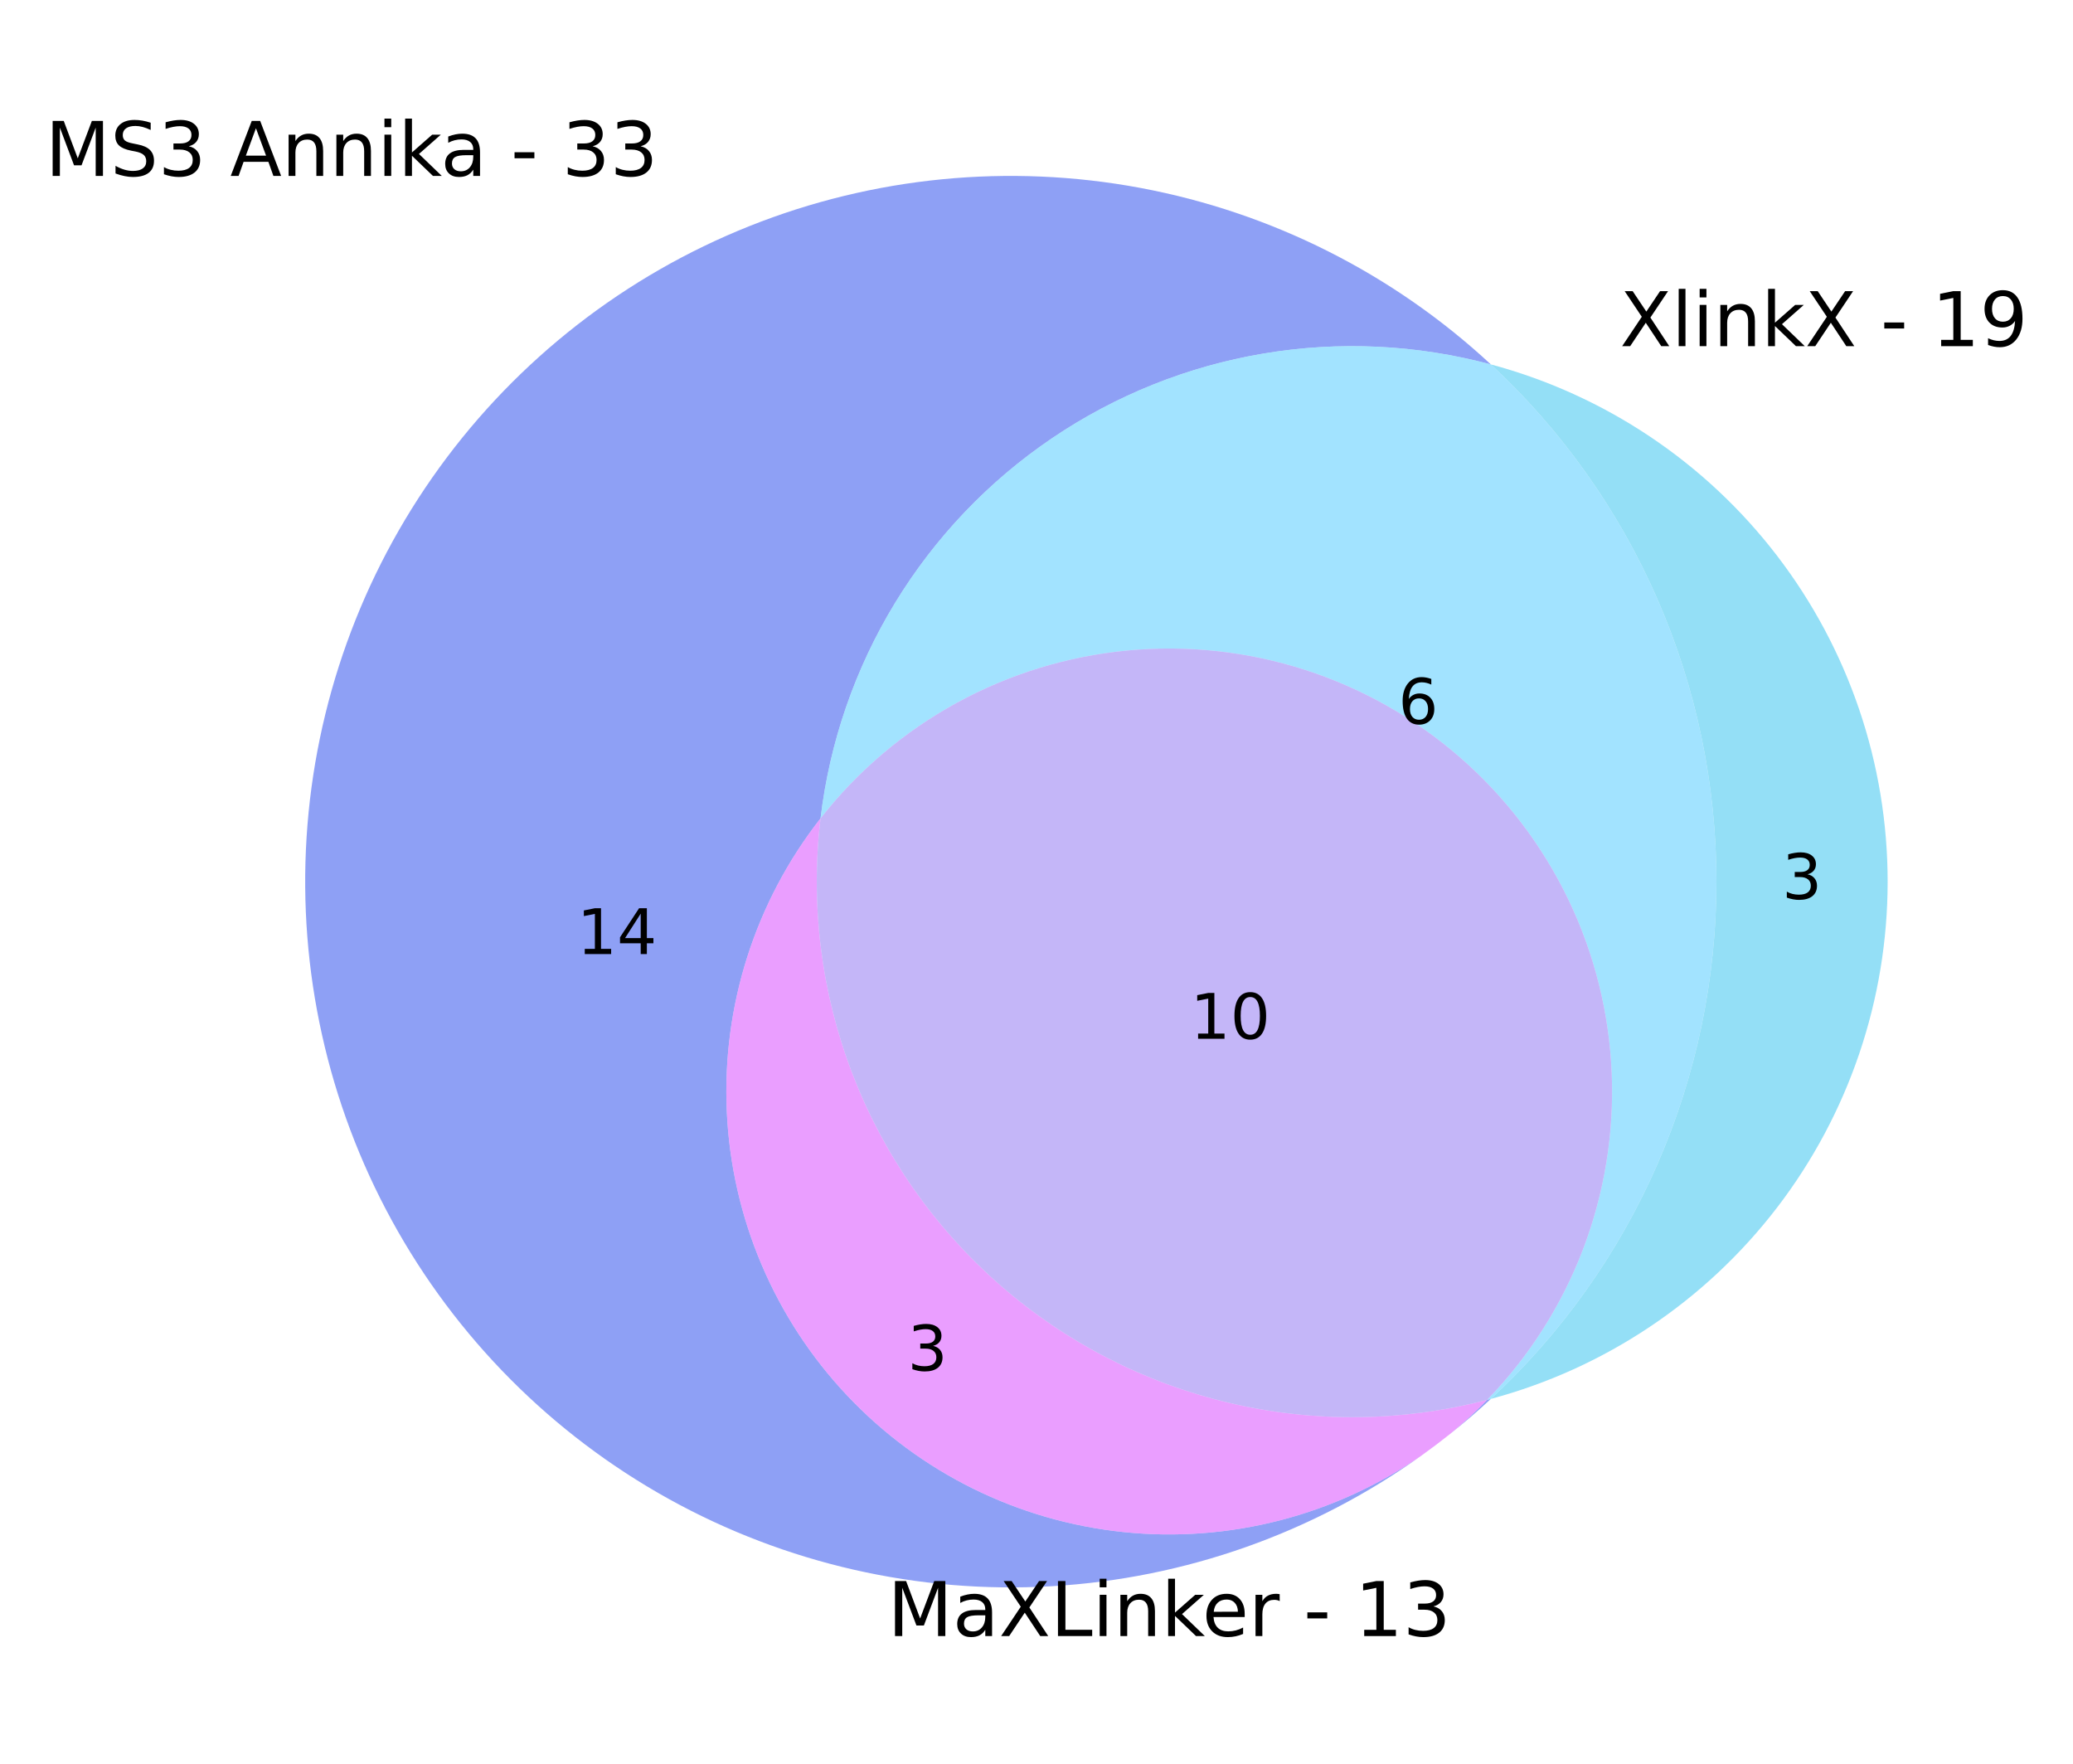
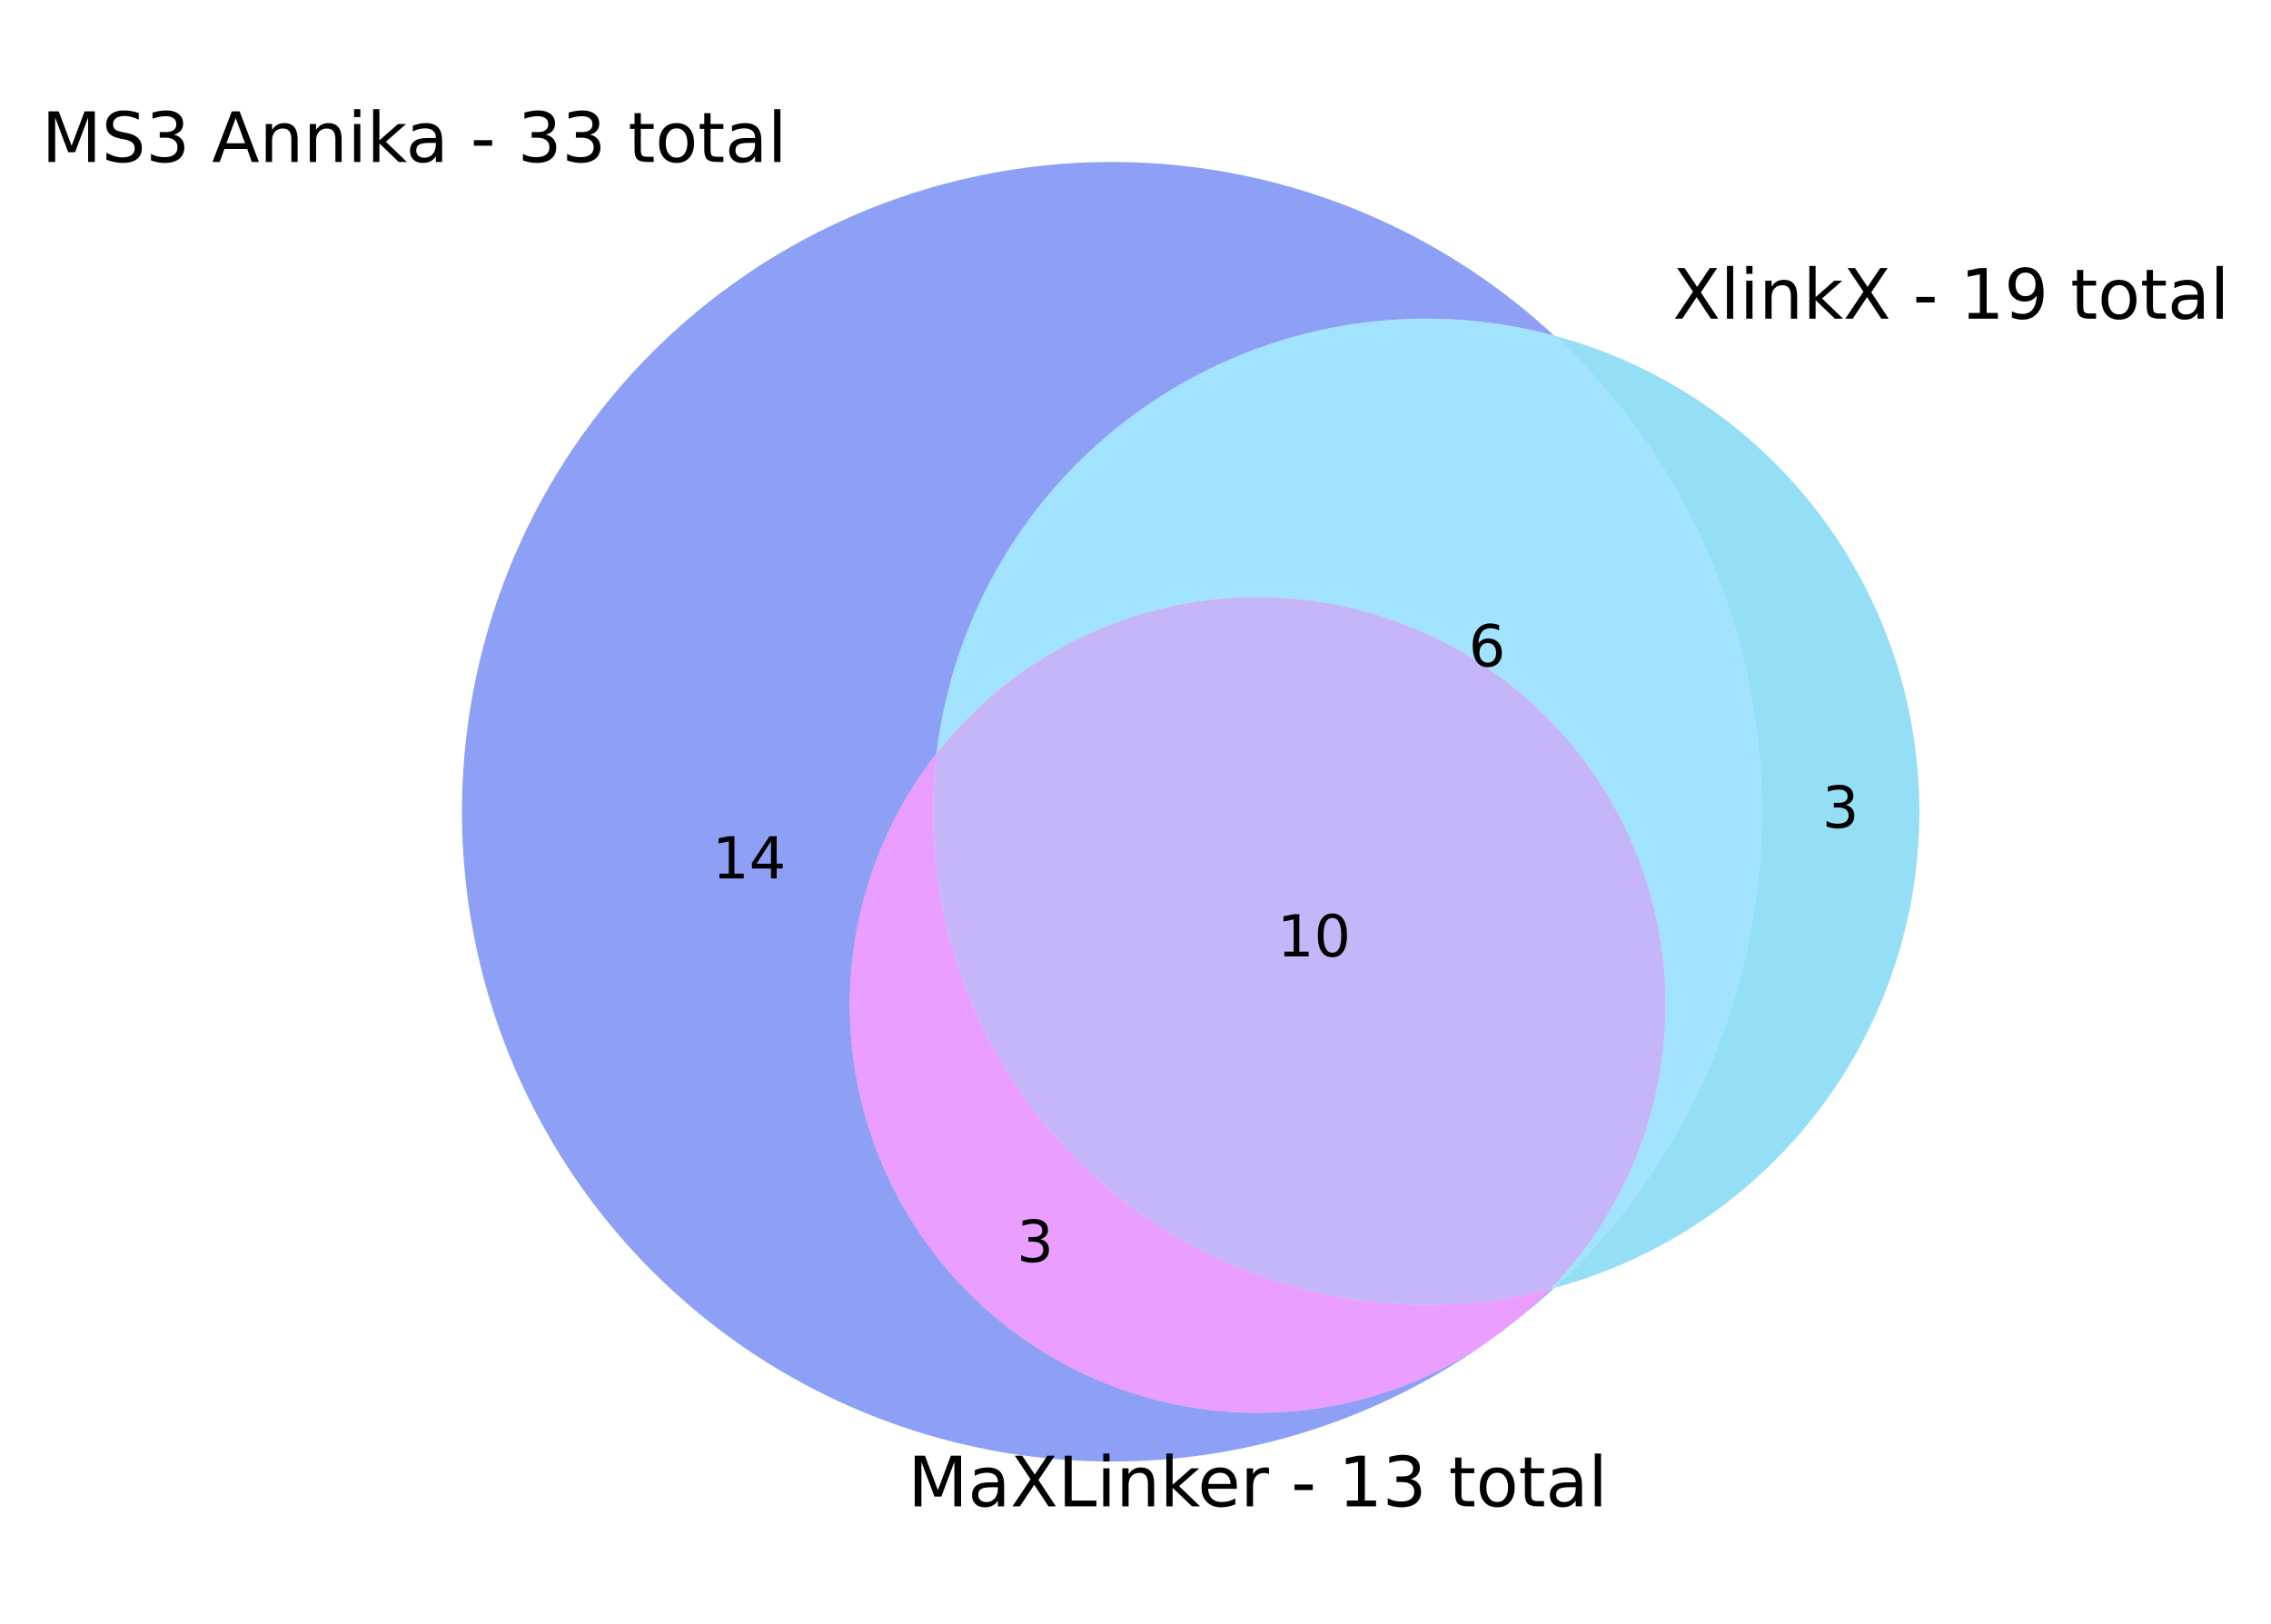
- <svg xmlns="http://www.w3.org/2000/svg" xmlns:xlink="http://www.w3.org/1999/xlink" width="329.832pt" height="280.512pt" viewBox="0 0 329.832 280.512" version="1.1">
+ <svg xmlns="http://www.w3.org/2000/svg" xmlns:xlink="http://www.w3.org/1999/xlink" width="392.337pt" height="280.512pt" viewBox="0 0 392.337 280.512" version="1.1">
  <defs>
    <style type="text/css">*{stroke-linejoin: round; stroke-linecap: butt}</style>
  </defs>
  <g id="figure_1">
    <g id="patch_1">
-       <path d="M -0 280.512  L 329.832 280.512  L 329.832 0  L -0 0  L -0 280.512  z " style="fill: none" />
+       <path d="M 0 280.512  L 392.337 280.512  L 392.337 0  L 0 0  L 0 280.512  z " style="fill: none" />
    </g>
    <g id="axes_1">
      <g id="patch_2">
-         <path d="M 237.211 222.54  C 237.111 222.567 237.011 222.593 236.912 222.619  C 236.812 222.646 236.712 222.672 236.613 222.698  C 235.68 223.659 234.72 224.594 233.734 225.501  C 232.748 226.407 231.737 227.286 230.701 228.135  C 231.821 227.244 232.924 226.332 234.009 225.4  C 235.094 224.467 236.162 223.514 237.211 222.54  M 237.211 57.972  C 221.641 43.519 202.284 33.778 181.4 29.885  C 160.515 25.993 138.949 28.107 119.218 35.98  C 99.486 43.854 82.39 57.168 69.922 74.369  C 57.455 91.571 50.123 111.962 48.781 133.164  C 47.439 154.365 52.142 175.519 62.341 194.155  C 72.539 212.791 87.821 228.154 106.402 238.453  C 124.983 248.752 146.111 253.568 167.319 252.34  C 188.528 251.112 208.958 243.889 226.226 231.514  C 212.375 241.133 195.521 245.467 178.747 243.723  C 161.974 241.98 146.372 234.272 134.795 222.01  C 123.218 209.748 116.419 193.729 115.641 176.884  C 114.863 160.038 120.158 143.46 130.556 130.184  C 132 118.054 136.037 106.375 142.392 95.941  C 148.746 85.508 157.271 76.563 167.387 69.714  C 177.503 62.865 188.974 58.271 201.021 56.245  C 213.068 54.22 225.411 54.808 237.211 57.972  " clip-path="url(#p79411f6848)" style="fill: #4361ee; opacity: 0.6" />
+         <path d="M 268.463 222.54  C 268.363 222.567 268.264 222.593 268.164 222.619  C 268.065 222.646 267.965 222.672 267.865 222.698  C 266.933 223.659 265.973 224.594 264.987 225.501  C 264.001 226.407 262.989 227.286 261.953 228.135  C 263.073 227.244 264.176 226.332 265.262 225.4  C 266.347 224.467 267.414 223.514 268.463 222.54  M 268.463 57.972  C 252.893 43.519 233.536 33.778 212.652 29.885  C 191.768 25.993 170.201 28.107 150.47 35.98  C 130.739 43.854 113.642 57.168 101.175 74.369  C 88.708 91.571 81.375 111.962 80.033 133.164  C 78.691 154.365 83.394 175.519 93.593 194.155  C 103.792 212.791 119.073 228.154 137.654 238.453  C 156.235 248.752 177.363 253.568 198.572 252.34  C 219.78 251.112 240.211 243.889 257.479 231.514  C 243.627 241.133 226.773 245.467 210 243.723  C 193.227 241.98 177.624 234.272 166.047 222.01  C 154.471 209.748 147.671 193.729 146.894 176.884  C 146.116 160.038 151.411 143.46 161.809 130.184  C 163.253 118.054 167.29 106.375 173.644 95.941  C 179.999 85.508 188.524 76.563 198.64 69.714  C 208.755 62.865 220.227 58.271 232.274 56.245  C 244.321 54.22 256.664 54.808 268.463 57.972  " clip-path="url(#p6ffa09e9fa)" style="fill: #4361ee; opacity: 0.6" />
      </g>
      <g id="patch_3">
-         <path d="M 237.211 57.972  C 248.531 68.481 257.562 81.213 263.737 95.371  C 269.912 109.529 273.1 124.81 273.1 140.256  C 273.1 155.702 269.912 170.983 263.737 185.141  C 257.562 199.299 248.531 212.031 237.211 222.54  C 255.319 217.685 271.327 206.986 282.739 192.111  C 294.15 177.237 300.339 159.004 300.339 140.256  C 300.339 121.508 294.15 103.275 282.739 88.401  C 271.327 73.526 255.319 62.827 237.211 57.972  " clip-path="url(#p79411f6848)" style="fill: #4cc9f0; opacity: 0.6" />
+         <path d="M 268.463 57.972  C 279.783 68.481 288.814 81.213 294.99 95.371  C 301.165 109.529 304.352 124.81 304.352 140.256  C 304.352 155.702 301.165 170.983 294.99 185.141  C 288.814 199.299 279.783 212.031 268.463 222.54  C 286.571 217.685 302.58 206.986 313.991 192.111  C 325.403 177.237 331.591 159.004 331.591 140.256  C 331.591 121.508 325.403 103.275 313.991 88.401  C 302.58 73.526 286.571 62.827 268.463 57.972  " clip-path="url(#p6ffa09e9fa)" style="fill: #4cc9f0; opacity: 0.6" />
      </g>
      <g id="patch_4">
-         <path d="M 237.211 57.972  C 225.411 54.808 213.068 54.22 201.021 56.245  C 188.974 58.271 177.503 62.865 167.387 69.714  C 157.271 76.563 148.746 85.508 142.392 95.941  C 136.037 106.375 132 118.054 130.556 130.184  C 136.455 122.652 143.827 116.4 152.221 111.809  C 160.615 107.219 169.856 104.385 179.381 103.482  C 188.905 102.579 198.515 103.625 207.622 106.556  C 216.729 109.487 225.145 114.243 232.354 120.532  C 239.564 126.821 245.418 134.513 249.559 143.138  C 253.699 151.762 256.04 161.141 256.439 170.7  C 256.837 180.259 255.284 189.799 251.876 198.739  C 248.468 207.678 243.274 215.831 236.613 222.698  C 236.712 222.672 236.812 222.646 236.912 222.619  C 237.011 222.593 237.111 222.567 237.211 222.54  C 248.531 212.031 257.562 199.299 263.737 185.141  C 269.912 170.983 273.1 155.702 273.1 140.256  C 273.1 124.81 269.912 109.529 263.737 95.371  C 257.562 81.213 248.531 68.481 237.211 57.972  " clip-path="url(#p79411f6848)" style="fill: #64d1ff; opacity: 0.6" />
+         <path d="M 268.463 57.972  C 256.664 54.808 244.321 54.22 232.274 56.245  C 220.227 58.271 208.755 62.865 198.64 69.714  C 188.524 76.563 179.999 85.508 173.644 95.941  C 167.29 106.375 163.253 118.054 161.809 130.184  C 167.708 122.652 175.08 116.4 183.473 111.809  C 191.867 107.219 201.109 104.385 210.633 103.482  C 220.158 102.579 229.767 103.625 238.875 106.556  C 247.982 109.487 256.397 114.243 263.607 120.532  C 270.817 126.821 276.671 134.513 280.811 143.138  C 284.952 151.762 287.293 161.141 287.691 170.7  C 288.089 180.259 286.537 189.799 283.129 198.739  C 279.72 207.678 274.527 215.831 267.865 222.698  C 267.965 222.672 268.065 222.646 268.164 222.619  C 268.264 222.593 268.363 222.567 268.463 222.54  C 279.783 212.031 288.814 199.299 294.99 185.141  C 301.165 170.983 304.352 155.702 304.352 140.256  C 304.352 124.81 301.165 109.529 294.99 95.371  C 288.814 81.213 279.783 68.481 268.463 57.972  " clip-path="url(#p6ffa09e9fa)" style="fill: #64d1ff; opacity: 0.6" />
      </g>
      <g id="patch_5">
-         <path d="M 236.613 222.698  C 223.192 226.192 209.118 226.357 195.619 223.177  C 182.12 219.998 169.6 213.57 159.149 204.454  C 148.698 195.337 140.629 183.805 135.647 170.863  C 130.664 157.921 128.917 143.955 130.556 130.184  C 120.158 143.46 114.863 160.038 115.641 176.884  C 116.419 193.729 123.218 209.748 134.795 222.01  C 146.372 234.272 161.974 241.98 178.747 243.723  C 195.521 245.467 212.375 241.133 226.226 231.514  C 226.986 230.97 227.739 230.416 228.485 229.852  C 229.23 229.289 229.969 228.717 230.701 228.135  C 231.737 227.286 232.748 226.407 233.734 225.501  C 234.72 224.594 235.68 223.659 236.613 222.698  " clip-path="url(#p79411f6848)" style="fill: #dc5eff; opacity: 0.6" />
+         <path d="M 267.865 222.698  C 254.444 226.192 240.371 226.357 226.872 223.177  C 213.373 219.998 200.852 213.57 190.401 204.454  C 179.95 195.337 171.882 183.805 166.899 170.863  C 161.917 157.921 160.169 143.955 161.809 130.184  C 151.411 143.46 146.116 160.038 146.894 176.884  C 147.671 193.729 154.471 209.748 166.047 222.01  C 177.624 234.272 193.227 241.98 210 243.723  C 226.773 245.467 243.627 241.133 257.479 231.514  C 258.238 230.97 258.991 230.416 259.737 229.852  C 260.483 229.289 261.222 228.717 261.953 228.135  C 262.989 227.286 264.001 226.407 264.987 225.501  C 265.973 224.594 266.933 223.659 267.865 222.698  " clip-path="url(#p6ffa09e9fa)" style="fill: #dc5eff; opacity: 0.6" />
      </g>
      <g id="patch_6">
-         <path d="M 130.556 130.184  C 128.917 143.955 130.664 157.921 135.647 170.863  C 140.629 183.805 148.698 195.337 159.149 204.454  C 169.6 213.57 182.12 219.998 195.619 223.177  C 209.118 226.357 223.192 226.192 236.613 222.698  C 243.274 215.831 248.468 207.678 251.876 198.739  C 255.284 189.799 256.837 180.259 256.439 170.7  C 256.04 161.141 253.699 151.762 249.559 143.138  C 245.418 134.513 239.564 126.821 232.354 120.532  C 225.145 114.243 216.729 109.487 207.622 106.556  C 198.515 103.625 188.905 102.579 179.381 103.482  C 169.856 104.385 160.615 107.219 152.221 111.809  C 143.827 116.4 136.455 122.652 130.556 130.184  " clip-path="url(#p79411f6848)" style="fill: #9c86f4; opacity: 0.6" />
+         <path d="M 161.809 130.184  C 160.169 143.955 161.917 157.921 166.899 170.863  C 171.882 183.805 179.95 195.337 190.401 204.454  C 200.852 213.57 213.373 219.998 226.872 223.177  C 240.371 226.357 254.444 226.192 267.865 222.698  C 274.527 215.831 279.72 207.678 283.129 198.739  C 286.537 189.799 288.089 180.259 287.691 170.7  C 287.293 161.141 284.952 151.762 280.811 143.138  C 276.671 134.513 270.817 126.821 263.607 120.532  C 256.397 114.243 247.982 109.487 238.875 106.556  C 229.767 103.625 220.158 102.579 210.633 103.482  C 201.109 104.385 191.867 107.219 183.473 111.809  C 175.08 116.4 167.708 122.652 161.809 130.184  " clip-path="url(#p6ffa09e9fa)" style="fill: #9c86f4; opacity: 0.6" />
      </g>
      <g id="text_1">
-         <g transform="translate(91.79937 151.7755) scale(0.1 -0.1)">
+         <g transform="translate(123.0519 151.7755) scale(0.1 -0.1)">
          <defs>
            <path id="DejaVuSans-31" d="M 794 531  L 1825 531  L 1825 4091  L 703 3866  L 703 4441  L 1819 4666  L 2450 4666  L 2450 531  L 3481 531  L 3481 0  L 794 0  L 794 531  z " transform="scale(0.015625)" />
            <path id="DejaVuSans-34" d="M 2419 4116  L 825 1625  L 2419 1625  L 2419 4116  z M 2253 4666  L 3047 4666  L 3047 1625  L 3713 1625  L 3713 1100  L 3047 1100  L 3047 0  L 2419 0  L 2419 1100  L 313 1100  L 313 1709  L 2253 4666  z " transform="scale(0.015625)" />
          </defs>
          <use xlink:href="#DejaVuSans-31" />
          <use xlink:href="#DejaVuSans-34" x="63.623" />
        </g>
      </g>
      <g id="text_2">
-         <g transform="translate(283.5381 143.0154) scale(0.1 -0.1)">
+         <g transform="translate(314.7906 143.0154) scale(0.1 -0.1)">
          <defs>
            <path id="DejaVuSans-33" d="M 2597 2516  Q 3050 2419 3304 2112  Q 3559 1806 3559 1356  Q 3559 666 3084 287  Q 2609 -91 1734 -91  Q 1441 -91 1130 -33  Q 819 25 488 141  L 488 750  Q 750 597 1062 519  Q 1375 441 1716 441  Q 2309 441 2620 675  Q 2931 909 2931 1356  Q 2931 1769 2642 2001  Q 2353 2234 1838 2234  L 1294 2234  L 1294 2753  L 1863 2753  Q 2328 2753 2575 2939  Q 2822 3125 2822 3475  Q 2822 3834 2567 4026  Q 2313 4219 1838 4219  Q 1578 4219 1281 4162  Q 984 4106 628 3988  L 628 4550  Q 988 4650 1302 4700  Q 1616 4750 1894 4750  Q 2613 4750 3031 4423  Q 3450 4097 3450 3541  Q 3450 3153 3228 2886  Q 3006 2619 2597 2516  z " transform="scale(0.015625)" />
          </defs>
          <use xlink:href="#DejaVuSans-33" />
        </g>
      </g>
      <g id="text_3">
-         <g transform="translate(222.4746 115.1381) scale(0.1 -0.1)">
+         <g transform="translate(253.7271 115.1381) scale(0.1 -0.1)">
          <defs>
            <path id="DejaVuSans-36" d="M 2113 2584  Q 1688 2584 1439 2293  Q 1191 2003 1191 1497  Q 1191 994 1439 701  Q 1688 409 2113 409  Q 2538 409 2786 701  Q 3034 994 3034 1497  Q 3034 2003 2786 2293  Q 2538 2584 2113 2584  z M 3366 4563  L 3366 3988  Q 3128 4100 2886 4159  Q 2644 4219 2406 4219  Q 1781 4219 1451 3797  Q 1122 3375 1075 2522  Q 1259 2794 1537 2939  Q 1816 3084 2150 3084  Q 2853 3084 3261 2657  Q 3669 2231 3669 1497  Q 3669 778 3244 343  Q 2819 -91 2113 -91  Q 1303 -91 875 529  Q 447 1150 447 2328  Q 447 3434 972 4092  Q 1497 4750 2381 4750  Q 2619 4750 2861 4703  Q 3103 4656 3366 4563  z " transform="scale(0.015625)" />
          </defs>
          <use xlink:href="#DejaVuSans-36" />
        </g>
      </g>
      <g id="text_4">
-         <g transform="translate(144.4025 218.0345) scale(0.1 -0.1)">
+         <g transform="translate(175.655 218.0345) scale(0.1 -0.1)">
          <use xlink:href="#DejaVuSans-33" />
        </g>
      </g>
      <g id="text_5">
-         <g transform="translate(189.3891 165.2521) scale(0.1 -0.1)">
+         <g transform="translate(220.6416 165.2521) scale(0.1 -0.1)">
          <defs>
            <path id="DejaVuSans-30" d="M 2034 4250  Q 1547 4250 1301 3770  Q 1056 3291 1056 2328  Q 1056 1369 1301 889  Q 1547 409 2034 409  Q 2525 409 2770 889  Q 3016 1369 3016 2328  Q 3016 3291 2770 3770  Q 2525 4250 2034 4250  z M 2034 4750  Q 2819 4750 3233 4129  Q 3647 3509 3647 2328  Q 3647 1150 3233 529  Q 2819 -91 2034 -91  Q 1250 -91 836 529  Q 422 1150 422 2328  Q 422 3509 836 4129  Q 1250 4750 2034 4750  z " transform="scale(0.015625)" />
          </defs>
          <use xlink:href="#DejaVuSans-31" />
          <use xlink:href="#DejaVuSans-30" x="63.623" />
        </g>
      </g>
      <g id="text_6">
        <g transform="translate(7.2 27.98447) scale(0.12 -0.12)">
          <defs>
            <path id="DejaVuSans-4d" d="M 628 4666  L 1569 4666  L 2759 1491  L 3956 4666  L 4897 4666  L 4897 0  L 4281 0  L 4281 4097  L 3078 897  L 2444 897  L 1241 4097  L 1241 0  L 628 0  L 628 4666  z " transform="scale(0.015625)" />
            <path id="DejaVuSans-53" d="M 3425 4513  L 3425 3897  Q 3066 4069 2747 4153  Q 2428 4238 2131 4238  Q 1616 4238 1336 4038  Q 1056 3838 1056 3469  Q 1056 3159 1242 3001  Q 1428 2844 1947 2747  L 2328 2669  Q 3034 2534 3370 2195  Q 3706 1856 3706 1288  Q 3706 609 3251 259  Q 2797 -91 1919 -91  Q 1588 -91 1214 -16  Q 841 59 441 206  L 441 856  Q 825 641 1194 531  Q 1563 422 1919 422  Q 2459 422 2753 634  Q 3047 847 3047 1241  Q 3047 1584 2836 1778  Q 2625 1972 2144 2069  L 1759 2144  Q 1053 2284 737 2584  Q 422 2884 422 3419  Q 422 4038 858 4394  Q 1294 4750 2059 4750  Q 2388 4750 2728 4690  Q 3069 4631 3425 4513  z " transform="scale(0.015625)" />
            <path id="DejaVuSans-20" transform="scale(0.015625)" />
            <path id="DejaVuSans-41" d="M 2188 4044  L 1331 1722  L 3047 1722  L 2188 4044  z M 1831 4666  L 2547 4666  L 4325 0  L 3669 0  L 3244 1197  L 1141 1197  L 716 0  L 50 0  L 1831 4666  z " transform="scale(0.015625)" />
            <path id="DejaVuSans-6e" d="M 3513 2113  L 3513 0  L 2938 0  L 2938 2094  Q 2938 2591 2744 2837  Q 2550 3084 2163 3084  Q 1697 3084 1428 2787  Q 1159 2491 1159 1978  L 1159 0  L 581 0  L 581 3500  L 1159 3500  L 1159 2956  Q 1366 3272 1645 3428  Q 1925 3584 2291 3584  Q 2894 3584 3203 3211  Q 3513 2838 3513 2113  z " transform="scale(0.015625)" />
            <path id="DejaVuSans-69" d="M 603 3500  L 1178 3500  L 1178 0  L 603 0  L 603 3500  z M 603 4863  L 1178 4863  L 1178 4134  L 603 4134  L 603 4863  z " transform="scale(0.015625)" />
            <path id="DejaVuSans-6b" d="M 581 4863  L 1159 4863  L 1159 1991  L 2875 3500  L 3609 3500  L 1753 1863  L 3688 0  L 2938 0  L 1159 1709  L 1159 0  L 581 0  L 581 4863  z " transform="scale(0.015625)" />
            <path id="DejaVuSans-61" d="M 2194 1759  Q 1497 1759 1228 1600  Q 959 1441 959 1056  Q 959 750 1161 570  Q 1363 391 1709 391  Q 2188 391 2477 730  Q 2766 1069 2766 1631  L 2766 1759  L 2194 1759  z M 3341 1997  L 3341 0  L 2766 0  L 2766 531  Q 2569 213 2275 61  Q 1981 -91 1556 -91  Q 1019 -91 701 211  Q 384 513 384 1019  Q 384 1609 779 1909  Q 1175 2209 1959 2209  L 2766 2209  L 2766 2266  Q 2766 2663 2505 2880  Q 2244 3097 1772 3097  Q 1472 3097 1187 3025  Q 903 2953 641 2809  L 641 3341  Q 956 3463 1253 3523  Q 1550 3584 1831 3584  Q 2591 3584 2966 3190  Q 3341 2797 3341 1997  z " transform="scale(0.015625)" />
            <path id="DejaVuSans-2d" d="M 313 2009  L 1997 2009  L 1997 1497  L 313 1497  L 313 2009  z " transform="scale(0.015625)" />
+             <path id="DejaVuSans-74" d="M 1172 4494  L 1172 3500  L 2356 3500  L 2356 3053  L 1172 3053  L 1172 1153  Q 1172 725 1289 603  Q 1406 481 1766 481  L 2356 481  L 2356 0  L 1766 0  Q 1100 0 847 248  Q 594 497 594 1153  L 594 3053  L 172 3053  L 172 3500  L 594 3500  L 594 4494  L 1172 4494  z " transform="scale(0.015625)" />
+             <path id="DejaVuSans-6f" d="M 1959 3097  Q 1497 3097 1228 2736  Q 959 2375 959 1747  Q 959 1119 1226 758  Q 1494 397 1959 397  Q 2419 397 2687 759  Q 2956 1122 2956 1747  Q 2956 2369 2687 2733  Q 2419 3097 1959 3097  z M 1959 3584  Q 2709 3584 3137 3096  Q 3566 2609 3566 1747  Q 3566 888 3137 398  Q 2709 -91 1959 -91  Q 1206 -91 779 398  Q 353 888 353 1747  Q 353 2609 779 3096  Q 1206 3584 1959 3584  z " transform="scale(0.015625)" />
+             <path id="DejaVuSans-6c" d="M 603 4863  L 1178 4863  L 1178 0  L 603 0  L 603 4863  z " transform="scale(0.015625)" />
          </defs>
          <use xlink:href="#DejaVuSans-4d" />
          <use xlink:href="#DejaVuSans-53" x="86.279" />
          <use xlink:href="#DejaVuSans-33" x="149.756" />
          <use xlink:href="#DejaVuSans-20" x="213.379" />
          <use xlink:href="#DejaVuSans-41" x="245.166" />
          <use xlink:href="#DejaVuSans-6e" x="313.574" />
          <use xlink:href="#DejaVuSans-6e" x="376.953" />
          <use xlink:href="#DejaVuSans-69" x="440.332" />
          <use xlink:href="#DejaVuSans-6b" x="468.115" />
          <use xlink:href="#DejaVuSans-61" x="524.275" />
          <use xlink:href="#DejaVuSans-20" x="585.555" />
          <use xlink:href="#DejaVuSans-2d" x="617.342" />
          <use xlink:href="#DejaVuSans-20" x="653.426" />
          <use xlink:href="#DejaVuSans-33" x="685.213" />
          <use xlink:href="#DejaVuSans-33" x="748.836" />
+           <use xlink:href="#DejaVuSans-20" x="812.459" />
+           <use xlink:href="#DejaVuSans-74" x="844.246" />
+           <use xlink:href="#DejaVuSans-6f" x="883.455" />
+           <use xlink:href="#DejaVuSans-74" x="944.637" />
+           <use xlink:href="#DejaVuSans-61" x="983.846" />
+           <use xlink:href="#DejaVuSans-6c" x="1045.125" />
        </g>
      </g>
      <g id="text_7">
-         <g transform="translate(257.7439 55.06583) scale(0.12 -0.12)">
+         <g transform="translate(288.9964 55.06583) scale(0.12 -0.12)">
          <defs>
            <path id="DejaVuSans-58" d="M 403 4666  L 1081 4666  L 2241 2931  L 3406 4666  L 4084 4666  L 2584 2425  L 4184 0  L 3506 0  L 2194 1984  L 872 0  L 191 0  L 1856 2491  L 403 4666  z " transform="scale(0.015625)" />
-             <path id="DejaVuSans-6c" d="M 603 4863  L 1178 4863  L 1178 0  L 603 0  L 603 4863  z " transform="scale(0.015625)" />
            <path id="DejaVuSans-39" d="M 703 97  L 703 672  Q 941 559 1184 500  Q 1428 441 1663 441  Q 2288 441 2617 861  Q 2947 1281 2994 2138  Q 2813 1869 2534 1725  Q 2256 1581 1919 1581  Q 1219 1581 811 2004  Q 403 2428 403 3163  Q 403 3881 828 4315  Q 1253 4750 1959 4750  Q 2769 4750 3195 4129  Q 3622 3509 3622 2328  Q 3622 1225 3098 567  Q 2575 -91 1691 -91  Q 1453 -91 1209 -44  Q 966 3 703 97  z M 1959 2075  Q 2384 2075 2632 2365  Q 2881 2656 2881 3163  Q 2881 3666 2632 3958  Q 2384 4250 1959 4250  Q 1534 4250 1286 3958  Q 1038 3666 1038 3163  Q 1038 2656 1286 2365  Q 1534 2075 1959 2075  z " transform="scale(0.015625)" />
          </defs>
          <use xlink:href="#DejaVuSans-58" />
          <use xlink:href="#DejaVuSans-6c" x="68.506" />
          <use xlink:href="#DejaVuSans-69" x="96.289" />
          <use xlink:href="#DejaVuSans-6e" x="124.072" />
          <use xlink:href="#DejaVuSans-6b" x="187.451" />
          <use xlink:href="#DejaVuSans-58" x="245.361" />
          <use xlink:href="#DejaVuSans-20" x="313.867" />
          <use xlink:href="#DejaVuSans-2d" x="345.654" />
          <use xlink:href="#DejaVuSans-20" x="381.738" />
          <use xlink:href="#DejaVuSans-31" x="413.525" />
          <use xlink:href="#DejaVuSans-39" x="477.148" />
+           <use xlink:href="#DejaVuSans-20" x="540.771" />
+           <use xlink:href="#DejaVuSans-74" x="572.559" />
+           <use xlink:href="#DejaVuSans-6f" x="611.768" />
+           <use xlink:href="#DejaVuSans-74" x="672.949" />
+           <use xlink:href="#DejaVuSans-61" x="712.158" />
+           <use xlink:href="#DejaVuSans-6c" x="773.438" />
        </g>
      </g>
      <g id="text_8">
-         <g transform="translate(141.2279 260.2658) scale(0.12 -0.12)">
+         <g transform="translate(156.8541 260.2658) scale(0.12 -0.12)">
          <defs>
            <path id="DejaVuSans-4c" d="M 628 4666  L 1259 4666  L 1259 531  L 3531 531  L 3531 0  L 628 0  L 628 4666  z " transform="scale(0.015625)" />
            <path id="DejaVuSans-65" d="M 3597 1894  L 3597 1613  L 953 1613  Q 991 1019 1311 708  Q 1631 397 2203 397  Q 2534 397 2845 478  Q 3156 559 3463 722  L 3463 178  Q 3153 47 2828 -22  Q 2503 -91 2169 -91  Q 1331 -91 842 396  Q 353 884 353 1716  Q 353 2575 817 3079  Q 1281 3584 2069 3584  Q 2775 3584 3186 3129  Q 3597 2675 3597 1894  z M 3022 2063  Q 3016 2534 2758 2815  Q 2500 3097 2075 3097  Q 1594 3097 1305 2825  Q 1016 2553 972 2059  L 3022 2063  z " transform="scale(0.015625)" />
            <path id="DejaVuSans-72" d="M 2631 2963  Q 2534 3019 2420 3045  Q 2306 3072 2169 3072  Q 1681 3072 1420 2755  Q 1159 2438 1159 1844  L 1159 0  L 581 0  L 581 3500  L 1159 3500  L 1159 2956  Q 1341 3275 1631 3429  Q 1922 3584 2338 3584  Q 2397 3584 2469 3576  Q 2541 3569 2628 3553  L 2631 2963  z " transform="scale(0.015625)" />
          </defs>
          <use xlink:href="#DejaVuSans-4d" />
          <use xlink:href="#DejaVuSans-61" x="86.279" />
          <use xlink:href="#DejaVuSans-58" x="147.559" />
          <use xlink:href="#DejaVuSans-4c" x="216.064" />
          <use xlink:href="#DejaVuSans-69" x="271.777" />
          <use xlink:href="#DejaVuSans-6e" x="299.561" />
          <use xlink:href="#DejaVuSans-6b" x="362.939" />
          <use xlink:href="#DejaVuSans-65" x="417.225" />
          <use xlink:href="#DejaVuSans-72" x="478.748" />
          <use xlink:href="#DejaVuSans-20" x="519.861" />
          <use xlink:href="#DejaVuSans-2d" x="551.648" />
          <use xlink:href="#DejaVuSans-20" x="587.732" />
          <use xlink:href="#DejaVuSans-31" x="619.52" />
          <use xlink:href="#DejaVuSans-33" x="683.143" />
+           <use xlink:href="#DejaVuSans-20" x="746.766" />
+           <use xlink:href="#DejaVuSans-74" x="778.553" />
+           <use xlink:href="#DejaVuSans-6f" x="817.762" />
+           <use xlink:href="#DejaVuSans-74" x="878.943" />
+           <use xlink:href="#DejaVuSans-61" x="918.152" />
+           <use xlink:href="#DejaVuSans-6c" x="979.432" />
        </g>
      </g>
    </g>
  </g>
  <defs>
-     <clipPath id="p79411f6848">
-       <rect x="27.772" y="7.2" width="293.351" height="266.112" />
+     <clipPath id="p6ffa09e9fa">
+       <rect x="59.025" y="7.2" width="293.351" height="266.112" />
    </clipPath>
  </defs>
</svg>
